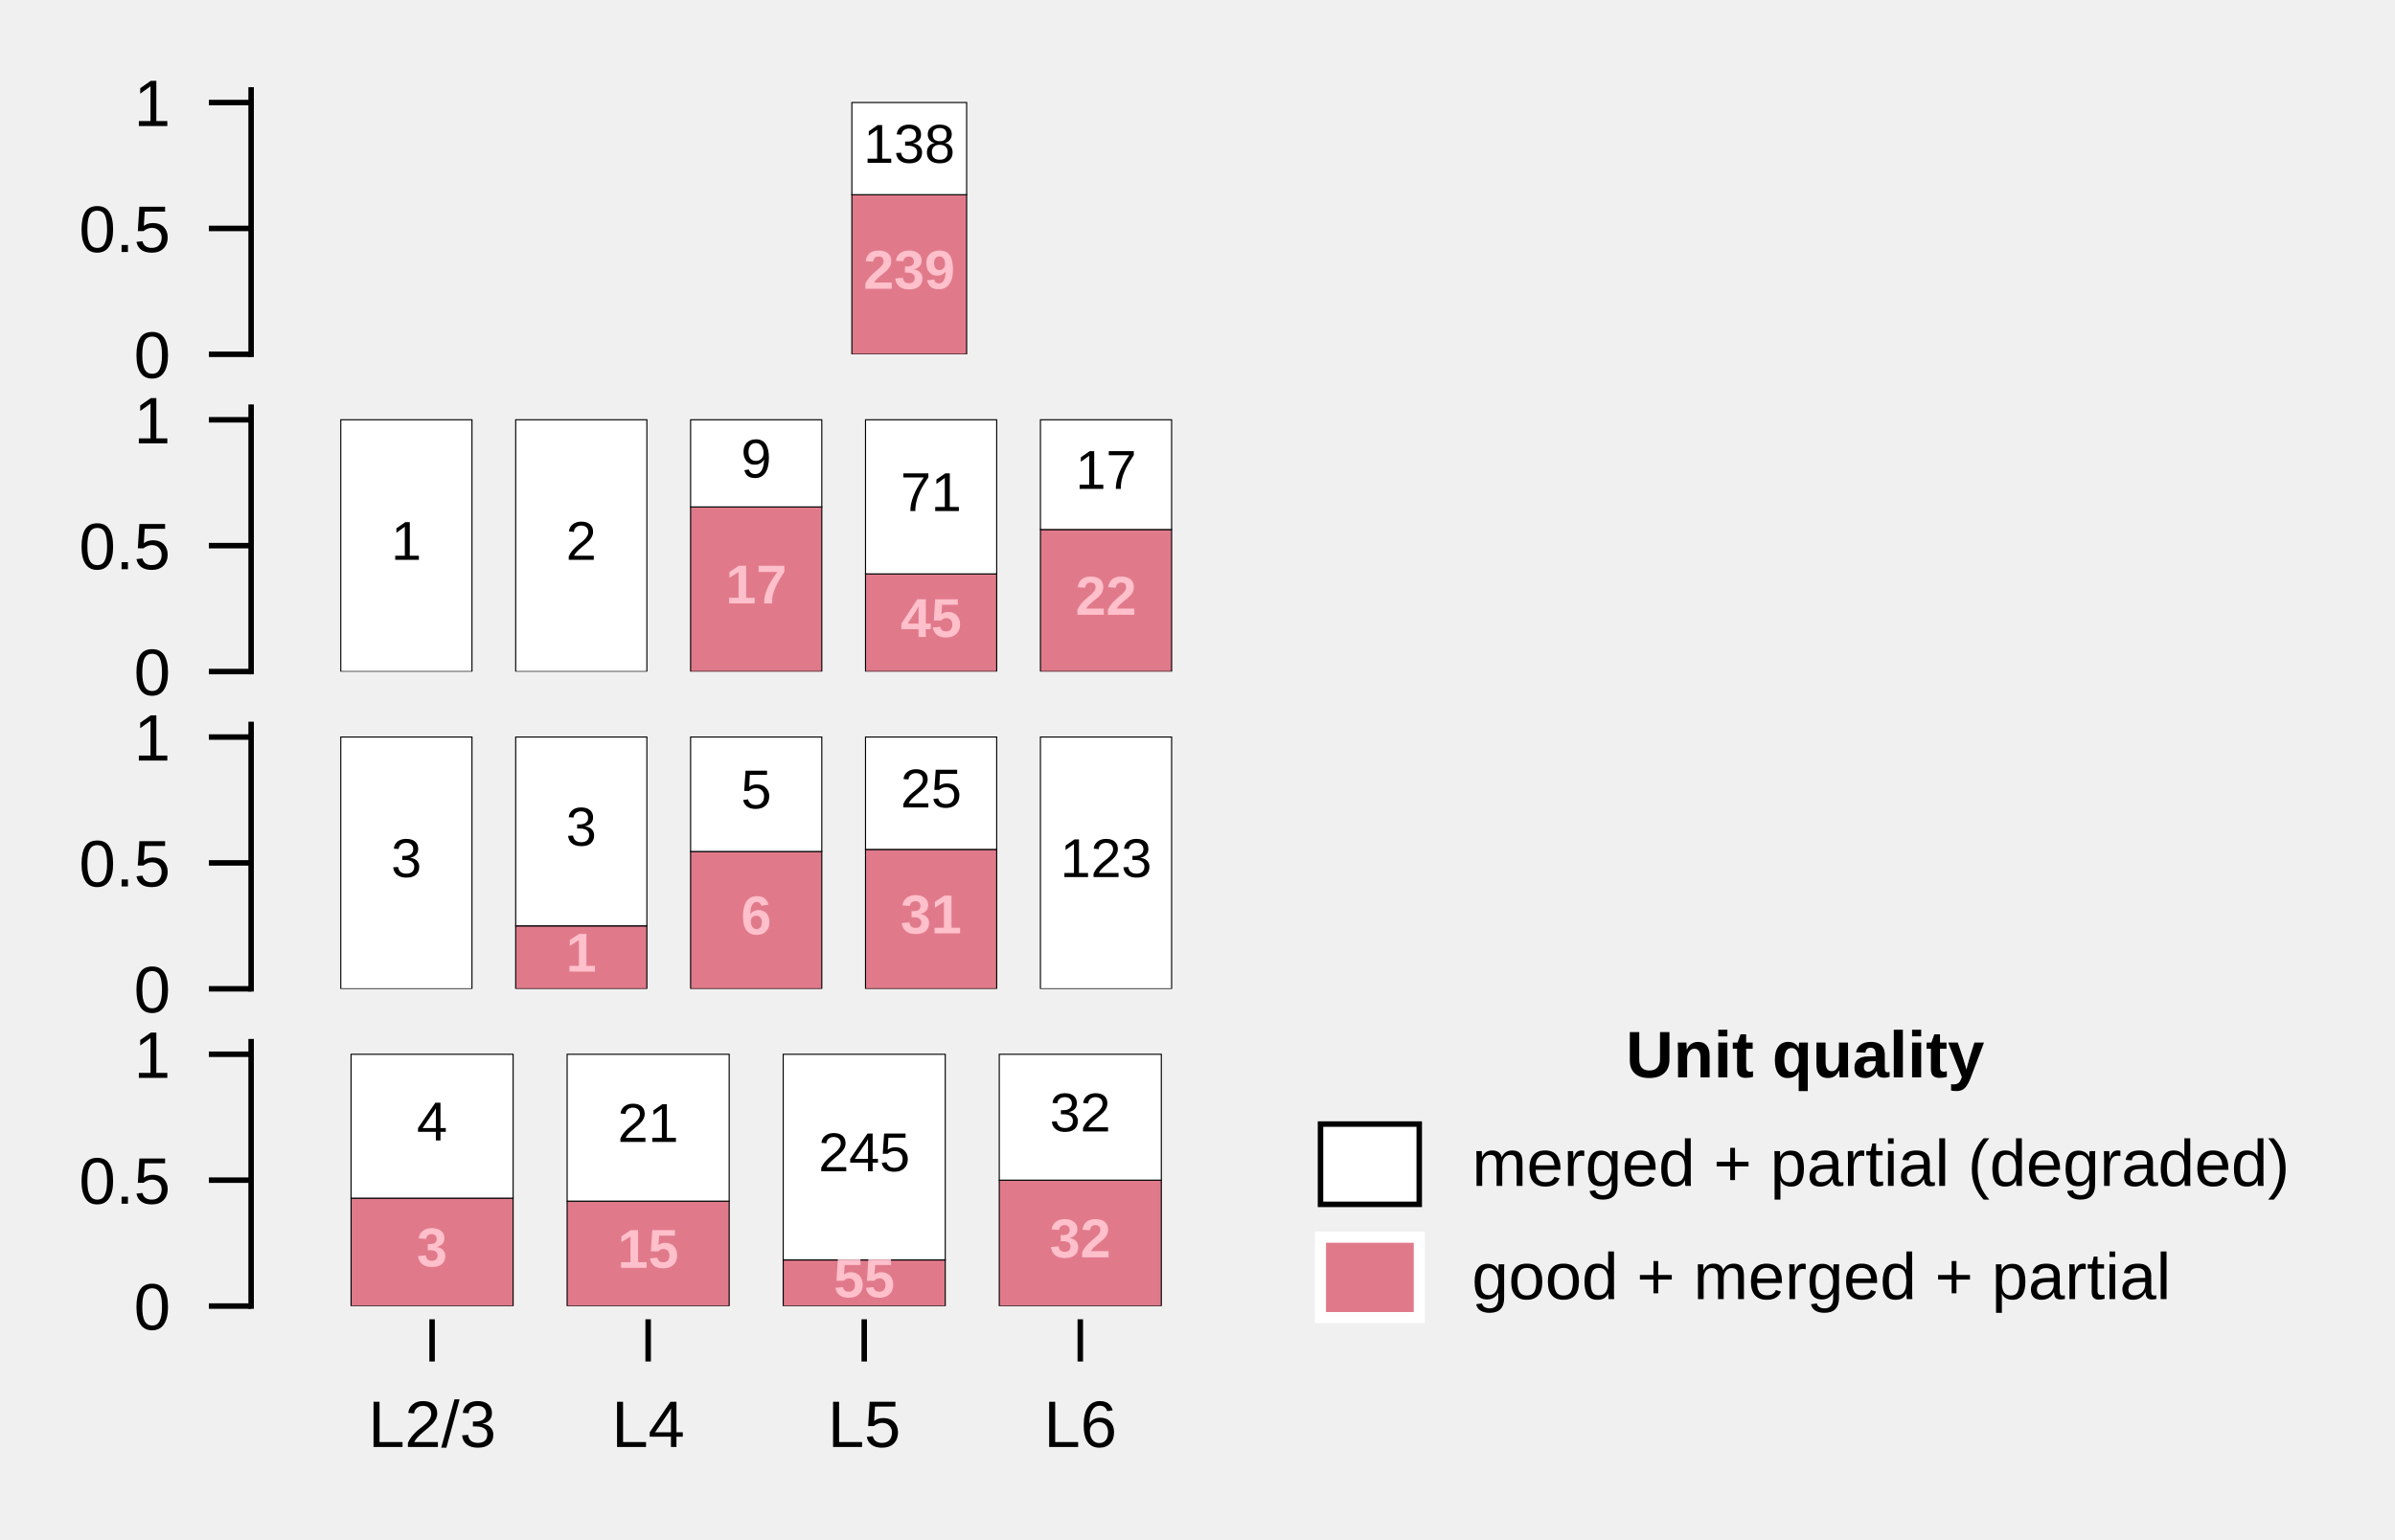
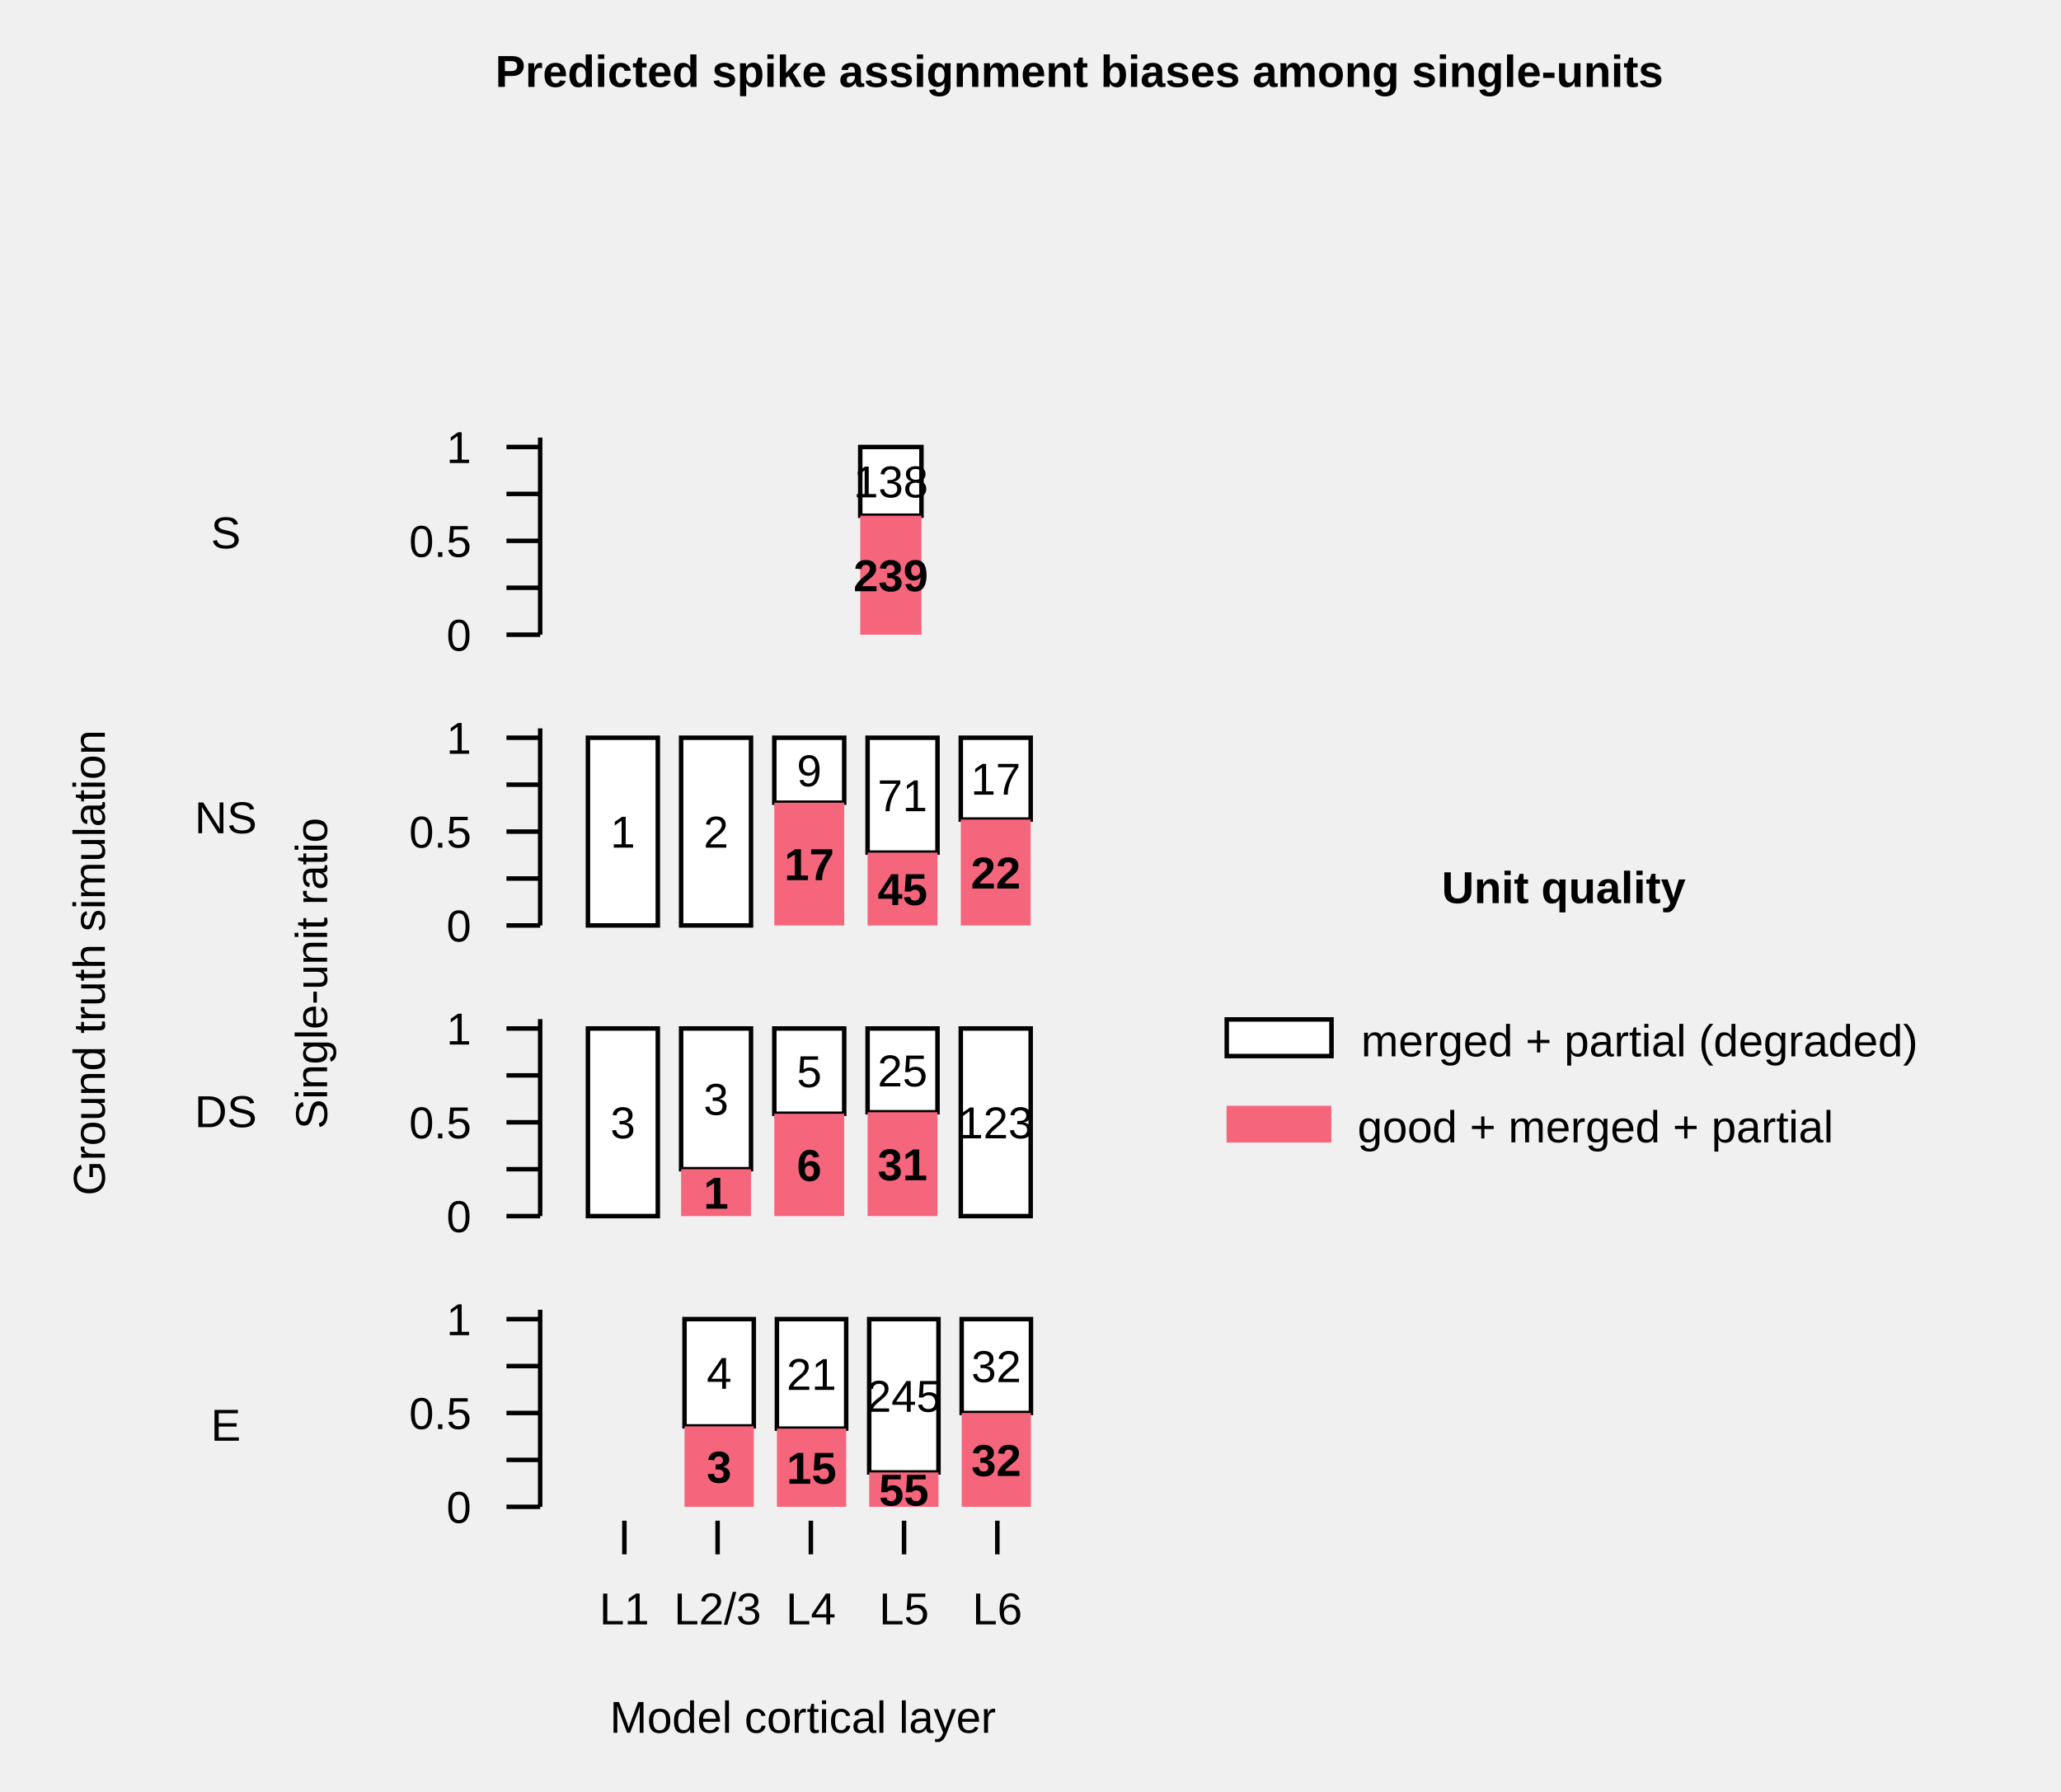
- <svg xmlns="http://www.w3.org/2000/svg" xmlns:xlink="http://www.w3.org/1999/xlink" width="218.297" height="140.322" viewBox="0 0 218.297 140.322" version="1.1">
+ <svg xmlns="http://www.w3.org/2000/svg" width="230" height="200" viewBox="0 0 230 200" version="1.1">
  <defs>
    <style type="text/css">*{stroke-linejoin: round; stroke-linecap: butt}</style>
  </defs>
  <g id="figure_1">
    <g id="patch_1">
-       <path d="M 0 140.322  L 218.297 140.322  L 218.297 0  L 0 0  L 0 140.322  z " style="fill: none" />
+       <path d="M 0 200  L 230 200  L 230 0  L 0 0  L 0 200  z " style="fill: none" />
    </g>
    <g id="axes_1">
      <g id="patch_2">
-         <path d="M 27.075 32.304  L 110.775 32.304  L 110.775 8.2  L 27.075 8.2  L 27.075 32.304  z " style="fill: none" />
+         <path d="M 96 49.89  L 102.83 49.89  L 102.83 57.559  L 96 57.559  z " clip-path="url(#p2d84fca9fc)" style="fill: #ffffff; stroke: #000000; stroke-width: 0.5; stroke-linejoin: miter" />
      </g>
      <g id="patch_3">
-         <path d="M 77.644 32.304  L 88.106 32.304  L 88.106 17.751  L 77.644 17.751  z " clip-path="url(#pdbc5c5b871)" style="fill: #e07a8b; stroke: #000000; stroke-width: 0.1; stroke-linejoin: miter" />
+         <path d="M 96 57.559  L 102.83 57.559  L 102.83 70.84  L 96 70.84  z " clip-path="url(#p2d84fca9fc)" style="fill: #f5667d" />
      </g>
      <g id="patch_4">
-         <path d="M 77.644 17.751  L 88.106 17.751  L 88.106 9.347  L 77.644 9.347  z " clip-path="url(#pdbc5c5b871)" style="fill: #ffffff; stroke: #000000; stroke-width: 0.1; stroke-linejoin: miter" />
-       </g>
-       <g id="matplotlib.axis_1" />
-       <g id="matplotlib.axis_2">
-         <g id="ytick_1">
-           <g id="line2d_1">
-             <defs>
-               <path id="m1d7a04240a" d="M 0 0  L -3.85 0  " style="stroke: #000000; stroke-width: 0.5" />
-             </defs>
-             <g>
-               <use xlink:href="#m1d7a04240a" x="22.89" y="32.304" style="stroke: #000000; stroke-width: 0.5" />
-             </g>
-           </g>
-           <g id="text_1">
-             <text font-family="Arial" font-size="6" text-anchor="end" x="15.54" y="34.451" transform="rotate(-0 15.54 34.45121)">0</text>
-           </g>
-         </g>
-         <g id="ytick_2">
-           <g id="line2d_2">
-             <g>
-               <use xlink:href="#m1d7a04240a" x="22.89" y="20.826" style="stroke: #000000; stroke-width: 0.5" />
-             </g>
-           </g>
-           <g id="text_2">
-             <text font-family="Arial" font-size="6" text-anchor="end" x="15.54" y="22.973" transform="rotate(-0 15.54 22.97295)">0.5</text>
-           </g>
-         </g>
-         <g id="ytick_3">
-           <g id="line2d_3">
-             <g>
-               <use xlink:href="#m1d7a04240a" x="22.89" y="9.347" style="stroke: #000000; stroke-width: 0.5" />
-             </g>
-           </g>
-           <g id="text_3">
-             <text font-family="Arial" font-size="6" text-anchor="end" x="15.54" y="11.495" transform="rotate(-0 15.54 11.49469)">1</text>
-           </g>
-         </g>
+         <path d="M 65.61 82.34  L 73.41 82.34  L 73.41 103.29  L 65.61 103.29  z " clip-path="url(#p2d84fca9fc)" style="fill: #ffffff; stroke: #000000; stroke-width: 0.5; stroke-linejoin: miter" />
      </g>
      <g id="patch_5">
-         <path d="M 22.89 32.304  L 22.89 8.2  " style="fill: none; stroke: #000000; stroke-width: 0.5; stroke-linejoin: miter; stroke-linecap: square" />
+         <path d="M 76.01 82.34  L 83.81 82.34  L 83.81 103.29  L 76.01 103.29  z " clip-path="url(#p2d84fca9fc)" style="fill: #ffffff; stroke: #000000; stroke-width: 0.5; stroke-linejoin: miter" />
+       </g>
+       <g id="patch_6">
+         <path d="M 86.41 82.34  L 94.21 82.34  L 94.21 89.592  L 86.41 89.592  z " clip-path="url(#p2d84fca9fc)" style="fill: #ffffff; stroke: #000000; stroke-width: 0.5; stroke-linejoin: miter" />
+       </g>
+       <g id="patch_7">
+         <path d="M 86.41 89.592  L 94.21 89.592  L 94.21 103.29  L 86.41 103.29  z " clip-path="url(#p2d84fca9fc)" style="fill: #f5667d" />
+       </g>
+       <g id="patch_8">
+         <path d="M 96.82 82.34  L 104.62 82.34  L 104.62 95.163  L 96.82 95.163  z " clip-path="url(#p2d84fca9fc)" style="fill: #ffffff; stroke: #000000; stroke-width: 0.5; stroke-linejoin: miter" />
+       </g>
+       <g id="patch_9">
+         <path d="M 96.82 95.163  L 104.62 95.163  L 104.62 103.29  L 96.82 103.29  z " clip-path="url(#p2d84fca9fc)" style="fill: #f5667d" />
+       </g>
+       <g id="patch_10">
+         <path d="M 107.22 82.34  L 115.02 82.34  L 115.02 91.472  L 107.22 91.472  z " clip-path="url(#p2d84fca9fc)" style="fill: #ffffff; stroke: #000000; stroke-width: 0.5; stroke-linejoin: miter" />
+       </g>
+       <g id="patch_11">
+         <path d="M 107.22 91.472  L 115.02 91.472  L 115.02 103.29  L 107.22 103.29  z " clip-path="url(#p2d84fca9fc)" style="fill: #f5667d" />
+       </g>
+       <g id="patch_12">
+         <path d="M 65.61 114.79  L 73.41 114.79  L 73.41 135.73  L 65.61 135.73  z " clip-path="url(#p2d84fca9fc)" style="fill: #ffffff; stroke: #000000; stroke-width: 0.5; stroke-linejoin: miter" />
+       </g>
+       <g id="patch_13">
+         <path d="M 76.01 114.79  L 83.81 114.79  L 83.81 130.495  L 76.01 130.495  z " clip-path="url(#p2d84fca9fc)" style="fill: #ffffff; stroke: #000000; stroke-width: 0.5; stroke-linejoin: miter" />
+       </g>
+       <g id="patch_14">
+         <path d="M 76.01 130.495  L 83.81 130.495  L 83.81 135.73  L 76.01 135.73  z " clip-path="url(#p2d84fca9fc)" style="fill: #f5667d" />
+       </g>
+       <g id="patch_15">
+         <path d="M 86.41 114.79  L 94.21 114.79  L 94.21 124.308  L 86.41 124.308  z " clip-path="url(#p2d84fca9fc)" style="fill: #ffffff; stroke: #000000; stroke-width: 0.5; stroke-linejoin: miter" />
+       </g>
+       <g id="patch_16">
+         <path d="M 86.41 124.308  L 94.21 124.308  L 94.21 135.73  L 86.41 135.73  z " clip-path="url(#p2d84fca9fc)" style="fill: #f5667d" />
+       </g>
+       <g id="patch_17">
+         <path d="M 96.82 114.79  L 104.62 114.79  L 104.62 124.138  L 96.82 124.138  z " clip-path="url(#p2d84fca9fc)" style="fill: #ffffff; stroke: #000000; stroke-width: 0.5; stroke-linejoin: miter" />
+       </g>
+       <g id="patch_18">
+         <path d="M 96.82 124.138  L 104.62 124.138  L 104.62 135.73  L 96.82 135.73  z " clip-path="url(#p2d84fca9fc)" style="fill: #f5667d" />
+       </g>
+       <g id="patch_19">
+         <path d="M 107.22 114.79  L 115.02 114.79  L 115.02 135.73  L 107.22 135.73  z " clip-path="url(#p2d84fca9fc)" style="fill: #ffffff; stroke: #000000; stroke-width: 0.5; stroke-linejoin: miter" />
+       </g>
+       <g id="patch_20">
+         <path d="M 76.39 147.23  L 84.12 147.23  L 84.12 159.201  L 76.39 159.201  z " clip-path="url(#p2d84fca9fc)" style="fill: #ffffff; stroke: #000000; stroke-width: 0.5; stroke-linejoin: miter" />
+       </g>
+       <g id="patch_21">
+         <path d="M 76.39 159.201  L 84.12 159.201  L 84.12 168.18  L 76.39 168.18  z " clip-path="url(#p2d84fca9fc)" style="fill: #f5667d" />
+       </g>
+       <g id="patch_22">
+         <path d="M 86.7 147.23  L 94.43 147.23  L 94.43 159.451  L 86.7 159.451  z " clip-path="url(#p2d84fca9fc)" style="fill: #ffffff; stroke: #000000; stroke-width: 0.5; stroke-linejoin: miter" />
+       </g>
+       <g id="patch_23">
+         <path d="M 86.7 159.451  L 94.43 159.451  L 94.43 168.18  L 86.7 168.18  z " clip-path="url(#p2d84fca9fc)" style="fill: #f5667d" />
+       </g>
+       <g id="patch_24">
+         <path d="M 97 147.23  L 104.73 147.23  L 104.73 164.339  L 97 164.339  z " clip-path="url(#p2d84fca9fc)" style="fill: #ffffff; stroke: #000000; stroke-width: 0.5; stroke-linejoin: miter" />
+       </g>
+       <g id="patch_25">
+         <path d="M 97 164.339  L 104.73 164.339  L 104.73 168.18  L 97 168.18  z " clip-path="url(#p2d84fca9fc)" style="fill: #f5667d" />
+       </g>
+       <g id="patch_26">
+         <path d="M 107.32 147.23  L 115.05 147.23  L 115.05 157.705  L 107.32 157.705  z " clip-path="url(#p2d84fca9fc)" style="fill: #ffffff; stroke: #000000; stroke-width: 0.5; stroke-linejoin: miter" />
+       </g>
+       <g id="patch_27">
+         <path d="M 107.32 157.705  L 115.05 157.705  L 115.05 168.18  L 107.32 168.18  z " clip-path="url(#p2d84fca9fc)" style="fill: #f5667d" />
+       </g>
+       <g id="patch_28">
+         <path d="M 136.9 113.78  L 148.59 113.78  L 148.59 117.87  L 136.9 117.87  z " clip-path="url(#p2d84fca9fc)" style="fill: #ffffff; stroke: #000000; stroke-width: 0.5; stroke-linejoin: miter" />
+       </g>
+       <g id="patch_29">
+         <path d="M 136.88 123.42  L 148.57 123.42  L 148.57 127.52  L 136.88 127.52  z " clip-path="url(#p2d84fca9fc)" style="fill: #f5667d" />
+       </g>
+       <g id="line2d_1">
+         <path d="M 60.28 48.84  L 60.28 70.84  " clip-path="url(#p2d84fca9fc)" style="fill: none; stroke: #000000; stroke-width: 0.5" />
+       </g>
+       <g id="line2d_2">
+         <path d="M 56.52 70.84  L 60.28 70.84  " clip-path="url(#p2d84fca9fc)" style="fill: none; stroke: #000000; stroke-width: 0.5" />
+       </g>
+       <g id="line2d_3">
+         <path d="M 56.52 65.603  L 60.28 65.603  " clip-path="url(#p2d84fca9fc)" style="fill: none; stroke: #000000; stroke-width: 0.5" />
+       </g>
+       <g id="line2d_4">
+         <path d="M 56.52 60.365  L 60.28 60.365  " clip-path="url(#p2d84fca9fc)" style="fill: none; stroke: #000000; stroke-width: 0.5" />
+       </g>
+       <g id="line2d_5">
+         <path d="M 56.52 55.127  L 60.28 55.127  " clip-path="url(#p2d84fca9fc)" style="fill: none; stroke: #000000; stroke-width: 0.5" />
+       </g>
+       <g id="line2d_6">
+         <path d="M 56.52 49.89  L 60.28 49.89  " clip-path="url(#p2d84fca9fc)" style="fill: none; stroke: #000000; stroke-width: 0.5" />
+       </g>
+       <g id="line2d_7">
+         <path d="M 60.28 81.29  L 60.28 103.29  " clip-path="url(#p2d84fca9fc)" style="fill: none; stroke: #000000; stroke-width: 0.5" />
+       </g>
+       <g id="line2d_8">
+         <path d="M 56.52 103.29  L 60.28 103.29  " clip-path="url(#p2d84fca9fc)" style="fill: none; stroke: #000000; stroke-width: 0.5" />
+       </g>
+       <g id="line2d_9">
+         <path d="M 56.52 98.052  L 60.28 98.052  " clip-path="url(#p2d84fca9fc)" style="fill: none; stroke: #000000; stroke-width: 0.5" />
+       </g>
+       <g id="line2d_10">
+         <path d="M 56.52 92.815  L 60.28 92.815  " clip-path="url(#p2d84fca9fc)" style="fill: none; stroke: #000000; stroke-width: 0.5" />
+       </g>
+       <g id="line2d_11">
+         <path d="M 56.52 87.578  L 60.28 87.578  " clip-path="url(#p2d84fca9fc)" style="fill: none; stroke: #000000; stroke-width: 0.5" />
+       </g>
+       <g id="line2d_12">
+         <path d="M 56.52 82.34  L 60.28 82.34  " clip-path="url(#p2d84fca9fc)" style="fill: none; stroke: #000000; stroke-width: 0.5" />
+       </g>
+       <g id="line2d_13">
+         <path d="M 60.28 113.74  L 60.28 135.73  " clip-path="url(#p2d84fca9fc)" style="fill: none; stroke: #000000; stroke-width: 0.5" />
+       </g>
+       <g id="line2d_14">
+         <path d="M 56.52 135.73  L 60.28 135.73  " clip-path="url(#p2d84fca9fc)" style="fill: none; stroke: #000000; stroke-width: 0.5" />
+       </g>
+       <g id="line2d_15">
+         <path d="M 56.52 130.495  L 60.28 130.495  " clip-path="url(#p2d84fca9fc)" style="fill: none; stroke: #000000; stroke-width: 0.5" />
+       </g>
+       <g id="line2d_16">
+         <path d="M 56.52 125.26  L 60.28 125.26  " clip-path="url(#p2d84fca9fc)" style="fill: none; stroke: #000000; stroke-width: 0.5" />
+       </g>
+       <g id="line2d_17">
+         <path d="M 56.52 120.025  L 60.28 120.025  " clip-path="url(#p2d84fca9fc)" style="fill: none; stroke: #000000; stroke-width: 0.5" />
+       </g>
+       <g id="line2d_18">
+         <path d="M 56.52 114.79  L 60.28 114.79  " clip-path="url(#p2d84fca9fc)" style="fill: none; stroke: #000000; stroke-width: 0.5" />
+       </g>
+       <g id="line2d_19">
+         <path d="M 60.28 146.18  L 60.28 168.18  " clip-path="url(#p2d84fca9fc)" style="fill: none; stroke: #000000; stroke-width: 0.5" />
+       </g>
+       <g id="line2d_20">
+         <path d="M 56.52 168.18  L 60.28 168.18  " clip-path="url(#p2d84fca9fc)" style="fill: none; stroke: #000000; stroke-width: 0.5" />
+       </g>
+       <g id="line2d_21">
+         <path d="M 56.52 162.942  L 60.28 162.942  " clip-path="url(#p2d84fca9fc)" style="fill: none; stroke: #000000; stroke-width: 0.5" />
+       </g>
+       <g id="line2d_22">
+         <path d="M 56.52 157.705  L 60.28 157.705  " clip-path="url(#p2d84fca9fc)" style="fill: none; stroke: #000000; stroke-width: 0.5" />
+       </g>
+       <g id="line2d_23">
+         <path d="M 56.52 152.468  L 60.28 152.468  " clip-path="url(#p2d84fca9fc)" style="fill: none; stroke: #000000; stroke-width: 0.5" />
+       </g>
+       <g id="line2d_24">
+         <path d="M 56.52 147.23  L 60.28 147.23  " clip-path="url(#p2d84fca9fc)" style="fill: none; stroke: #000000; stroke-width: 0.5" />
+       </g>
+       <g id="line2d_25">
+         <path d="M 69.68 169.73  L 69.68 173.48  " clip-path="url(#p2d84fca9fc)" style="fill: none; stroke: #000000; stroke-width: 0.5" />
+       </g>
+       <g id="line2d_26">
+         <path d="M 80.08 169.73  L 80.08 173.48  " clip-path="url(#p2d84fca9fc)" style="fill: none; stroke: #000000; stroke-width: 0.5" />
+       </g>
+       <g id="line2d_27">
+         <path d="M 90.49 169.73  L 90.49 173.48  " clip-path="url(#p2d84fca9fc)" style="fill: none; stroke: #000000; stroke-width: 0.5" />
+       </g>
+       <g id="line2d_28">
+         <path d="M 100.89 169.73  L 100.89 173.48  " clip-path="url(#p2d84fca9fc)" style="fill: none; stroke: #000000; stroke-width: 0.5" />
+       </g>
+       <g id="line2d_29">
+         <path d="M 111.3 169.73  L 111.3 173.48  " clip-path="url(#p2d84fca9fc)" style="fill: none; stroke: #000000; stroke-width: 0.5" />
+       </g>
+       <g id="text_1">
+         <text font-family="Arial" font-size="5" text-anchor="end" x="52.6" y="72.63" transform="rotate(-0 52.6 72.63)">0</text>
+       </g>
+       <g id="text_2">
+         <text font-family="Arial" font-size="5" text-anchor="end" x="52.6" y="62.155" transform="rotate(-0 52.6 62.155)">0.5</text>
+       </g>
+       <g id="text_3">
+         <text font-family="Arial" font-size="5" text-anchor="end" x="52.6" y="51.68" transform="rotate(-0 52.6 51.68)">1</text>
      </g>
      <g id="text_4">
-         <text fill="#ffc0cb" font-family="Arial" font-size="5" font-weight="bold" text-anchor="middle" x="82.875" y="26.323" transform="rotate(-0 82.875 26.32329)">239</text>
+         <text font-family="Arial" font-size="5" text-anchor="middle" x="25.2" y="61.2" transform="rotate(-0 25.2 61.2)">S</text>
      </g>
      <g id="text_5">
-         <text font-family="Arial" font-size="5" text-anchor="middle" x="82.875" y="14.842" transform="rotate(-0 82.875 14.84151)">138</text>
-       </g>
-     </g>
-     <g id="axes_2">
-       <g id="patch_6">
-         <path d="M 27.075 61.229  L 110.775 61.229  L 110.775 37.125  L 27.075 37.125  L 27.075 61.229  z " style="fill: none" />
-       </g>
-       <g id="patch_7">
-         <path d="M 31.061 61.229  L 43.018 61.229  L 43.018 61.229  L 31.061 61.229  z " clip-path="url(#p8c2c35765e)" style="fill: #e07a8b; stroke: #000000; stroke-width: 0.1; stroke-linejoin: miter" />
-       </g>
-       <g id="patch_8">
-         <path d="M 47.004 61.229  L 58.961 61.229  L 58.961 61.229  L 47.004 61.229  z " clip-path="url(#p8c2c35765e)" style="fill: #e07a8b; stroke: #000000; stroke-width: 0.1; stroke-linejoin: miter" />
-       </g>
-       <g id="patch_9">
-         <path d="M 62.946 61.229  L 74.904 61.229  L 74.904 46.219  L 62.946 46.219  z " clip-path="url(#p8c2c35765e)" style="fill: #e07a8b; stroke: #000000; stroke-width: 0.1; stroke-linejoin: miter" />
-       </g>
-       <g id="patch_10">
-         <path d="M 78.889 61.229  L 90.846 61.229  L 90.846 52.324  L 78.889 52.324  z " clip-path="url(#p8c2c35765e)" style="fill: #e07a8b; stroke: #000000; stroke-width: 0.1; stroke-linejoin: miter" />
-       </g>
-       <g id="patch_11">
-         <path d="M 94.832 61.229  L 106.789 61.229  L 106.789 48.279  L 94.832 48.279  z " clip-path="url(#p8c2c35765e)" style="fill: #e07a8b; stroke: #000000; stroke-width: 0.1; stroke-linejoin: miter" />
-       </g>
-       <g id="patch_12">
-         <path d="M 31.061 61.229  L 43.018 61.229  L 43.018 38.273  L 31.061 38.273  z " clip-path="url(#p8c2c35765e)" style="fill: #ffffff; stroke: #000000; stroke-width: 0.1; stroke-linejoin: miter" />
-       </g>
-       <g id="patch_13">
-         <path d="M 47.004 61.229  L 58.961 61.229  L 58.961 38.273  L 47.004 38.273  z " clip-path="url(#p8c2c35765e)" style="fill: #ffffff; stroke: #000000; stroke-width: 0.1; stroke-linejoin: miter" />
-       </g>
-       <g id="patch_14">
-         <path d="M 62.946 46.219  L 74.904 46.219  L 74.904 38.273  L 62.946 38.273  z " clip-path="url(#p8c2c35765e)" style="fill: #ffffff; stroke: #000000; stroke-width: 0.1; stroke-linejoin: miter" />
-       </g>
-       <g id="patch_15">
-         <path d="M 78.889 52.324  L 90.846 52.324  L 90.846 38.273  L 78.889 38.273  z " clip-path="url(#p8c2c35765e)" style="fill: #ffffff; stroke: #000000; stroke-width: 0.1; stroke-linejoin: miter" />
-       </g>
-       <g id="patch_16">
-         <path d="M 94.832 48.279  L 106.789 48.279  L 106.789 38.273  L 94.832 38.273  z " clip-path="url(#p8c2c35765e)" style="fill: #ffffff; stroke: #000000; stroke-width: 0.1; stroke-linejoin: miter" />
-       </g>
-       <g id="matplotlib.axis_3" />
-       <g id="matplotlib.axis_4">
-         <g id="ytick_4">
-           <g id="line2d_4">
-             <g>
-               <use xlink:href="#m1d7a04240a" x="22.89" y="61.229" style="stroke: #000000; stroke-width: 0.5" />
-             </g>
-           </g>
-           <g id="text_6">
-             <text font-family="Arial" font-size="6" text-anchor="end" x="15.54" y="63.376" transform="rotate(-0 15.54 63.37643)">0</text>
-           </g>
-         </g>
-         <g id="ytick_5">
-           <g id="line2d_5">
-             <g>
-               <use xlink:href="#m1d7a04240a" x="22.89" y="49.751" style="stroke: #000000; stroke-width: 0.5" />
-             </g>
-           </g>
-           <g id="text_7">
-             <text font-family="Arial" font-size="6" text-anchor="end" x="15.54" y="51.898" transform="rotate(-0 15.54 51.89817)">0.5</text>
-           </g>
-         </g>
-         <g id="ytick_6">
-           <g id="line2d_6">
-             <g>
-               <use xlink:href="#m1d7a04240a" x="22.89" y="38.273" style="stroke: #000000; stroke-width: 0.5" />
-             </g>
-           </g>
-           <g id="text_8">
-             <text font-family="Arial" font-size="6" text-anchor="end" x="15.54" y="40.42" transform="rotate(-0 15.54 40.4199)">1</text>
-           </g>
-         </g>
-       </g>
-       <g id="patch_17">
-         <path d="M 22.89 61.229  L 22.89 37.125  " style="fill: none; stroke: #000000; stroke-width: 0.5; stroke-linejoin: miter; stroke-linecap: square" />
+         <text font-family="Arial" font-size="5" text-anchor="middle" x="99.415" y="55.514" transform="rotate(-0 99.415 55.51435)">138</text>
+       </g>
+       <g id="text_6">
+         <text font-family="Arial" font-size="5" font-weight="bold" text-anchor="middle" x="99.415" y="65.989" transform="rotate(-0 99.415 65.98935)">239</text>
+       </g>
+       <g id="text_7">
+         <text font-family="Arial" font-size="5" text-anchor="end" x="52.6" y="105.08" transform="rotate(-0 52.6 105.08)">0</text>
+       </g>
+       <g id="text_8">
+         <text font-family="Arial" font-size="5" text-anchor="end" x="52.6" y="94.605" transform="rotate(-0 52.6 94.605)">0.5</text>
      </g>
      <g id="text_9">
-         <text font-family="Arial" font-size="5" text-anchor="middle" x="37.039" y="51.043" transform="rotate(-0 37.03929 51.0434)">1</text>
+         <text font-family="Arial" font-size="5" text-anchor="end" x="52.6" y="84.13" transform="rotate(-0 52.6 84.13)">1</text>
      </g>
      <g id="text_10">
-         <text font-family="Arial" font-size="5" text-anchor="middle" x="52.982" y="51.043" transform="rotate(-0 52.98214 51.0434)">2</text>
+         <text font-family="Arial" font-size="5" text-anchor="middle" x="25.2" y="93" transform="rotate(-0 25.2 93)">NS</text>
      </g>
      <g id="text_11">
-         <text fill="#ffc0cb" font-family="Arial" font-size="5" font-weight="bold" text-anchor="middle" x="68.925" y="55.02" transform="rotate(-0 68.925 55.02016)">17</text>
+         <text font-family="Arial" font-size="5" text-anchor="middle" x="69.51" y="94.605" transform="rotate(-0 69.51 94.605)">1</text>
      </g>
      <g id="text_12">
-         <text font-family="Arial" font-size="5" text-anchor="middle" x="68.925" y="43.538" transform="rotate(-0 68.925 43.53838)">9</text>
+         <text font-family="Arial" font-size="5" text-anchor="middle" x="79.91" y="94.605" transform="rotate(-0 79.91 94.605)">2</text>
      </g>
      <g id="text_13">
-         <text fill="#ffc0cb" font-family="Arial" font-size="5" font-weight="bold" text-anchor="middle" x="84.868" y="58.072" transform="rotate(-0 84.86786 58.0724)">45</text>
+         <text font-family="Arial" font-size="5" text-anchor="middle" x="90.31" y="87.756" transform="rotate(-0 90.31 87.75596)">9</text>
      </g>
      <g id="text_14">
-         <text font-family="Arial" font-size="5" text-anchor="middle" x="84.868" y="46.591" transform="rotate(-0 84.86786 46.59063)">71</text>
+         <text font-family="Arial" font-size="5" font-weight="bold" text-anchor="middle" x="90.31" y="98.231" transform="rotate(-0 90.31 98.23096)">17</text>
      </g>
      <g id="text_15">
-         <text fill="#ffc0cb" font-family="Arial" font-size="5" font-weight="bold" text-anchor="middle" x="100.811" y="56.05" transform="rotate(-0 100.8107 56.05026)">22</text>
+         <text font-family="Arial" font-size="5" text-anchor="middle" x="100.72" y="90.541" transform="rotate(-0 100.72 90.54142)">71</text>
      </g>
      <g id="text_16">
-         <text font-family="Arial" font-size="5" text-anchor="middle" x="100.811" y="44.568" transform="rotate(-0 100.8107 44.56848)">17</text>
-       </g>
-     </g>
-     <g id="axes_3">
-       <g id="patch_18">
-         <path d="M 27.075 90.154  L 110.775 90.154  L 110.775 66.05  L 27.075 66.05  L 27.075 90.154  z " style="fill: none" />
-       </g>
-       <g id="patch_19">
-         <path d="M 31.061 90.154  L 43.018 90.154  L 43.018 90.154  L 31.061 90.154  z " clip-path="url(#pc9677d7535)" style="fill: #e07a8b; stroke: #000000; stroke-width: 0.1; stroke-linejoin: miter" />
-       </g>
-       <g id="patch_20">
-         <path d="M 47.004 90.154  L 58.961 90.154  L 58.961 84.415  L 47.004 84.415  z " clip-path="url(#pc9677d7535)" style="fill: #e07a8b; stroke: #000000; stroke-width: 0.1; stroke-linejoin: miter" />
-       </g>
-       <g id="patch_21">
-         <path d="M 62.946 90.154  L 74.904 90.154  L 74.904 77.633  L 62.946 77.633  z " clip-path="url(#pc9677d7535)" style="fill: #e07a8b; stroke: #000000; stroke-width: 0.1; stroke-linejoin: miter" />
-       </g>
-       <g id="patch_22">
-         <path d="M 78.889 90.154  L 90.846 90.154  L 90.846 77.446  L 78.889 77.446  z " clip-path="url(#pc9677d7535)" style="fill: #e07a8b; stroke: #000000; stroke-width: 0.1; stroke-linejoin: miter" />
-       </g>
-       <g id="patch_23">
-         <path d="M 94.832 90.154  L 106.789 90.154  L 106.789 90.154  L 94.832 90.154  z " clip-path="url(#pc9677d7535)" style="fill: #e07a8b; stroke: #000000; stroke-width: 0.1; stroke-linejoin: miter" />
-       </g>
-       <g id="patch_24">
-         <path d="M 31.061 90.154  L 43.018 90.154  L 43.018 67.198  L 31.061 67.198  z " clip-path="url(#pc9677d7535)" style="fill: #ffffff; stroke: #000000; stroke-width: 0.1; stroke-linejoin: miter" />
-       </g>
-       <g id="patch_25">
-         <path d="M 47.004 84.415  L 58.961 84.415  L 58.961 67.198  L 47.004 67.198  z " clip-path="url(#pc9677d7535)" style="fill: #ffffff; stroke: #000000; stroke-width: 0.1; stroke-linejoin: miter" />
-       </g>
-       <g id="patch_26">
-         <path d="M 62.946 77.633  L 74.904 77.633  L 74.904 67.198  L 62.946 67.198  z " clip-path="url(#pc9677d7535)" style="fill: #ffffff; stroke: #000000; stroke-width: 0.1; stroke-linejoin: miter" />
-       </g>
-       <g id="patch_27">
-         <path d="M 78.889 77.446  L 90.846 77.446  L 90.846 67.198  L 78.889 67.198  z " clip-path="url(#pc9677d7535)" style="fill: #ffffff; stroke: #000000; stroke-width: 0.1; stroke-linejoin: miter" />
-       </g>
-       <g id="patch_28">
-         <path d="M 94.832 90.154  L 106.789 90.154  L 106.789 67.198  L 94.832 67.198  z " clip-path="url(#pc9677d7535)" style="fill: #ffffff; stroke: #000000; stroke-width: 0.1; stroke-linejoin: miter" />
-       </g>
-       <g id="matplotlib.axis_5" />
-       <g id="matplotlib.axis_6">
-         <g id="ytick_7">
-           <g id="line2d_7">
-             <g>
-               <use xlink:href="#m1d7a04240a" x="22.89" y="90.154" style="stroke: #000000; stroke-width: 0.5" />
-             </g>
-           </g>
-           <g id="text_17">
-             <text font-family="Arial" font-size="6" text-anchor="end" x="15.54" y="92.302" transform="rotate(-0 15.54 92.30164)">0</text>
-           </g>
-         </g>
-         <g id="ytick_8">
-           <g id="line2d_8">
-             <g>
-               <use xlink:href="#m1d7a04240a" x="22.89" y="78.676" style="stroke: #000000; stroke-width: 0.5" />
-             </g>
-           </g>
-           <g id="text_18">
-             <text font-family="Arial" font-size="6" text-anchor="end" x="15.54" y="80.823" transform="rotate(-0 15.54 80.82338)">0.5</text>
-           </g>
-         </g>
-         <g id="ytick_9">
-           <g id="line2d_9">
-             <g>
-               <use xlink:href="#m1d7a04240a" x="22.89" y="67.198" style="stroke: #000000; stroke-width: 0.5" />
-             </g>
-           </g>
-           <g id="text_19">
-             <text font-family="Arial" font-size="6" text-anchor="end" x="15.54" y="69.345" transform="rotate(-0 15.54 69.34512)">1</text>
-           </g>
-         </g>
-       </g>
-       <g id="patch_29">
-         <path d="M 22.89 90.154  L 22.89 66.05  " style="fill: none; stroke: #000000; stroke-width: 0.5; stroke-linejoin: miter; stroke-linecap: square" />
+         <text font-family="Arial" font-size="5" font-weight="bold" text-anchor="middle" x="100.72" y="101.016" transform="rotate(-0 100.72 101.0164)">45</text>
+       </g>
+       <g id="text_17">
+         <text font-family="Arial" font-size="5" text-anchor="middle" x="111.12" y="88.696" transform="rotate(-0 111.12 88.69603)">17</text>
+       </g>
+       <g id="text_18">
+         <text font-family="Arial" font-size="5" font-weight="bold" text-anchor="middle" x="111.12" y="99.171" transform="rotate(-0 111.12 99.17103)">22</text>
+       </g>
+       <g id="text_19">
+         <text font-family="Arial" font-size="5" text-anchor="end" x="52.6" y="137.52" transform="rotate(-0 52.6 137.52)">0</text>
      </g>
      <g id="text_20">
-         <text font-family="Arial" font-size="5" text-anchor="middle" x="37.039" y="79.969" transform="rotate(-0 37.03929 79.96862)">3</text>
+         <text font-family="Arial" font-size="5" text-anchor="end" x="52.6" y="127.05" transform="rotate(-0 52.6 127.05)">0.5</text>
      </g>
      <g id="text_21">
-         <text fill="#ffc0cb" font-family="Arial" font-size="5" font-weight="bold" text-anchor="middle" x="52.982" y="88.581" transform="rotate(-0 52.98214 88.58083)">1</text>
+         <text font-family="Arial" font-size="5" text-anchor="end" x="52.6" y="116.58" transform="rotate(-0 52.6 116.58)">1</text>
      </g>
      <g id="text_22">
-         <text font-family="Arial" font-size="5" text-anchor="middle" x="52.982" y="77.099" transform="rotate(-0 52.98214 77.09905)">3</text>
+         <text font-family="Arial" font-size="5" text-anchor="middle" x="25.2" y="125.8" transform="rotate(-0 25.2 125.8)">DS</text>
      </g>
      <g id="text_23">
-         <text fill="#ffc0cb" font-family="Arial" font-size="5" font-weight="bold" text-anchor="middle" x="68.925" y="85.19" transform="rotate(-0 68.925 85.18952)">6</text>
+         <text font-family="Arial" font-size="5" text-anchor="middle" x="69.51" y="127.05" transform="rotate(-0 69.51 127.05)">3</text>
      </g>
      <g id="text_24">
-         <text font-family="Arial" font-size="5" text-anchor="middle" x="68.925" y="73.708" transform="rotate(-0 68.925 73.70775)">5</text>
+         <text font-family="Arial" font-size="5" text-anchor="middle" x="79.91" y="124.433" transform="rotate(-0 79.91 124.4325)">3</text>
      </g>
      <g id="text_25">
-         <text fill="#ffc0cb" font-family="Arial" font-size="5" font-weight="bold" text-anchor="middle" x="84.868" y="85.096" transform="rotate(-0 84.86786 85.09636)">31</text>
+         <text font-family="Arial" font-size="5" font-weight="bold" text-anchor="middle" x="79.91" y="134.903" transform="rotate(-0 79.91 134.9025)">1</text>
      </g>
      <g id="text_26">
-         <text font-family="Arial" font-size="5" text-anchor="middle" x="84.868" y="73.615" transform="rotate(-0 84.86786 73.61458)">25</text>
+         <text font-family="Arial" font-size="5" text-anchor="middle" x="90.31" y="121.339" transform="rotate(-0 90.31 121.3391)">5</text>
      </g>
      <g id="text_27">
-         <text font-family="Arial" font-size="5" text-anchor="middle" x="100.811" y="79.969" transform="rotate(-0 100.8107 79.96862)">123</text>
-       </g>
-     </g>
-     <g id="axes_4">
-       <g id="patch_30">
-         <path d="M 27.075 119.08  L 110.775 119.08  L 110.775 94.975  L 27.075 94.975  L 27.075 119.08  z " style="fill: none" />
-       </g>
-       <g id="patch_31">
-         <path d="M 31.999 119.08  L 46.769 119.08  L 46.769 109.241  L 31.999 109.241  z " clip-path="url(#p958dd42b27)" style="fill: #e07a8b; stroke: #000000; stroke-width: 0.1; stroke-linejoin: miter" />
-       </g>
-       <g id="patch_32">
-         <path d="M 51.693 119.08  L 66.463 119.08  L 66.463 109.514  L 51.693 109.514  z " clip-path="url(#p958dd42b27)" style="fill: #e07a8b; stroke: #000000; stroke-width: 0.1; stroke-linejoin: miter" />
-       </g>
-       <g id="patch_33">
-         <path d="M 71.387 119.08  L 86.157 119.08  L 86.157 114.871  L 71.387 114.871  z " clip-path="url(#p958dd42b27)" style="fill: #e07a8b; stroke: #000000; stroke-width: 0.1; stroke-linejoin: miter" />
-       </g>
-       <g id="patch_34">
-         <path d="M 91.081 119.08  L 105.851 119.08  L 105.851 107.601  L 91.081 107.601  z " clip-path="url(#p958dd42b27)" style="fill: #e07a8b; stroke: #000000; stroke-width: 0.1; stroke-linejoin: miter" />
-       </g>
-       <g id="patch_35">
-         <path d="M 31.999 109.241  L 46.769 109.241  L 46.769 96.123  L 31.999 96.123  z " clip-path="url(#p958dd42b27)" style="fill: #ffffff; stroke: #000000; stroke-width: 0.1; stroke-linejoin: miter" />
-       </g>
-       <g id="patch_36">
-         <path d="M 51.693 109.514  L 66.463 109.514  L 66.463 96.123  L 51.693 96.123  z " clip-path="url(#p958dd42b27)" style="fill: #ffffff; stroke: #000000; stroke-width: 0.1; stroke-linejoin: miter" />
-       </g>
-       <g id="patch_37">
-         <path d="M 71.387 114.871  L 86.157 114.871  L 86.157 96.123  L 71.387 96.123  z " clip-path="url(#p958dd42b27)" style="fill: #ffffff; stroke: #000000; stroke-width: 0.1; stroke-linejoin: miter" />
-       </g>
-       <g id="patch_38">
-         <path d="M 91.081 107.601  L 105.851 107.601  L 105.851 96.123  L 91.081 96.123  z " clip-path="url(#p958dd42b27)" style="fill: #ffffff; stroke: #000000; stroke-width: 0.1; stroke-linejoin: miter" />
-       </g>
-       <g id="matplotlib.axis_7">
-         <g id="xtick_1">
-           <g id="line2d_10">
-             <defs>
-               <path id="ma60237bab3" d="M 0 0  L 0 3.85  " style="stroke: #000000; stroke-width: 0.5" />
-             </defs>
-             <g>
-               <use xlink:href="#ma60237bab3" x="39.384" y="120.285" style="stroke: #000000; stroke-width: 0.5" />
-             </g>
-           </g>
-           <g id="text_28">
-             <text font-family="Arial" font-size="6" text-anchor="middle" x="39.384" y="131.929" transform="rotate(-0 39.38382 131.9294)">L2/3</text>
-           </g>
-         </g>
-         <g id="xtick_2">
-           <g id="line2d_11">
-             <g>
-               <use xlink:href="#ma60237bab3" x="59.078" y="120.285" style="stroke: #000000; stroke-width: 0.5" />
-             </g>
-           </g>
-           <g id="text_29">
-             <text font-family="Arial" font-size="6" text-anchor="middle" x="59.078" y="131.929" transform="rotate(-0 59.07794 131.9294)">L4</text>
-           </g>
-         </g>
-         <g id="xtick_3">
-           <g id="line2d_12">
-             <g>
-               <use xlink:href="#ma60237bab3" x="78.772" y="120.285" style="stroke: #000000; stroke-width: 0.5" />
-             </g>
-           </g>
-           <g id="text_30">
-             <text font-family="Arial" font-size="6" text-anchor="middle" x="78.772" y="131.929" transform="rotate(-0 78.77206 131.9294)">L5</text>
-           </g>
-         </g>
-         <g id="xtick_4">
-           <g id="line2d_13">
-             <g>
-               <use xlink:href="#ma60237bab3" x="98.466" y="120.285" style="stroke: #000000; stroke-width: 0.5" />
-             </g>
-           </g>
-           <g id="text_31">
-             <text font-family="Arial" font-size="6" text-anchor="middle" x="98.466" y="131.929" transform="rotate(-0 98.46618 131.9294)">L6</text>
-           </g>
-         </g>
-       </g>
-       <g id="matplotlib.axis_8">
-         <g id="ytick_10">
-           <g id="line2d_14">
-             <g>
-               <use xlink:href="#m1d7a04240a" x="22.89" y="119.08" style="stroke: #000000; stroke-width: 0.5" />
-             </g>
-           </g>
-           <g id="text_32">
-             <text font-family="Arial" font-size="6" text-anchor="end" x="15.54" y="121.227" transform="rotate(-0 15.54 121.2269)">0</text>
-           </g>
-         </g>
-         <g id="ytick_11">
-           <g id="line2d_15">
-             <g>
-               <use xlink:href="#m1d7a04240a" x="22.89" y="107.601" style="stroke: #000000; stroke-width: 0.5" />
-             </g>
-           </g>
-           <g id="text_33">
-             <text font-family="Arial" font-size="6" text-anchor="end" x="15.54" y="109.749" transform="rotate(-0 15.54 109.7486)">0.5</text>
-           </g>
-         </g>
-         <g id="ytick_12">
-           <g id="line2d_16">
-             <g>
-               <use xlink:href="#m1d7a04240a" x="22.89" y="96.123" style="stroke: #000000; stroke-width: 0.5" />
-             </g>
-           </g>
-           <g id="text_34">
-             <text font-family="Arial" font-size="6" text-anchor="end" x="15.54" y="98.27" transform="rotate(-0 15.54 98.27034)">1</text>
-           </g>
-         </g>
-       </g>
-       <g id="patch_39">
-         <path d="M 22.89 119.08  L 22.89 94.975  " style="fill: none; stroke: #000000; stroke-width: 0.5; stroke-linejoin: miter; stroke-linecap: square" />
+         <text font-family="Arial" font-size="5" font-weight="bold" text-anchor="middle" x="90.31" y="131.809" transform="rotate(-0 90.31 131.8091)">6</text>
+       </g>
+       <g id="text_28">
+         <text font-family="Arial" font-size="5" text-anchor="middle" x="100.72" y="121.254" transform="rotate(-0 100.72 121.2541)">25</text>
+       </g>
+       <g id="text_29">
+         <text font-family="Arial" font-size="5" font-weight="bold" text-anchor="middle" x="100.72" y="131.724" transform="rotate(-0 100.72 131.7241)">31</text>
+       </g>
+       <g id="text_30">
+         <text font-family="Arial" font-size="5" text-anchor="middle" x="111.12" y="127.05" transform="rotate(-0 111.12 127.05)">123</text>
+       </g>
+       <g id="text_31">
+         <text font-family="Arial" font-size="5" text-anchor="end" x="52.6" y="169.97" transform="rotate(-0 52.6 169.97)">0</text>
+       </g>
+       <g id="text_32">
+         <text font-family="Arial" font-size="5" text-anchor="end" x="52.6" y="159.495" transform="rotate(-0 52.6 159.495)">0.5</text>
+       </g>
+       <g id="text_33">
+         <text font-family="Arial" font-size="5" text-anchor="end" x="52.6" y="149.02" transform="rotate(-0 52.6 149.02)">1</text>
+       </g>
+       <g id="text_34">
+         <text font-family="Arial" font-size="5" text-anchor="middle" x="25.2" y="160.8" transform="rotate(-0 25.2 160.8)">E</text>
      </g>
      <g id="text_35">
-         <text fill="#ffc0cb" font-family="Arial" font-size="5" font-weight="bold" text-anchor="middle" x="39.384" y="115.456" transform="rotate(-0 39.38382 115.4564)">3</text>
+         <text font-family="Arial" font-size="5" text-anchor="middle" x="80.255" y="155.006" transform="rotate(-0 80.255 155.0057)">4</text>
      </g>
      <g id="text_36">
-         <text font-family="Arial" font-size="5" text-anchor="middle" x="39.384" y="103.975" transform="rotate(-0 39.38382 103.9746)">4</text>
+         <text font-family="Arial" font-size="5" font-weight="bold" text-anchor="middle" x="80.255" y="165.481" transform="rotate(-0 80.255 165.4807)">3</text>
      </g>
      <g id="text_37">
-         <text fill="#ffc0cb" font-family="Arial" font-size="5" font-weight="bold" text-anchor="middle" x="59.078" y="115.593" transform="rotate(-0 59.07794 115.593)">15</text>
+         <text font-family="Arial" font-size="5" text-anchor="middle" x="90.565" y="155.13" transform="rotate(-0 90.565 155.1304)">21</text>
      </g>
      <g id="text_38">
-         <text font-family="Arial" font-size="5" text-anchor="middle" x="59.078" y="104.111" transform="rotate(-0 59.07794 104.1112)">21</text>
+         <text font-family="Arial" font-size="5" font-weight="bold" text-anchor="middle" x="90.565" y="165.605" transform="rotate(-0 90.565 165.6054)">15</text>
      </g>
      <g id="text_39">
-         <text fill="#ffc0cb" font-family="Arial" font-size="5" font-weight="bold" text-anchor="middle" x="78.772" y="118.271" transform="rotate(-0 78.77206 118.2713)">55</text>
+         <text font-family="Arial" font-size="5" text-anchor="middle" x="100.865" y="157.575" transform="rotate(-0 100.865 157.5746)">245</text>
      </g>
      <g id="text_40">
-         <text font-family="Arial" font-size="5" text-anchor="middle" x="78.772" y="106.789" transform="rotate(-0 78.77206 106.7895)">245</text>
+         <text font-family="Arial" font-size="5" font-weight="bold" text-anchor="middle" x="100.865" y="168.05" transform="rotate(-0 100.865 168.0496)">55</text>
      </g>
      <g id="text_41">
-         <text fill="#ffc0cb" font-family="Arial" font-size="5" font-weight="bold" text-anchor="middle" x="98.466" y="114.636" transform="rotate(-0 98.46618 114.6365)">32</text>
+         <text font-family="Arial" font-size="5" text-anchor="middle" x="111.185" y="154.257" transform="rotate(-0 111.185 154.2575)">32</text>
      </g>
      <g id="text_42">
-         <text font-family="Arial" font-size="5" text-anchor="middle" x="98.466" y="103.155" transform="rotate(-0 98.46618 103.1547)">32</text>
-       </g>
-       <g id="legend_1">
-         <g id="text_43">
-           <text font-family="Arial" font-size="6" font-weight="bold" text-anchor="start" x="148.197" y="98.223" transform="rotate(-0 148.1967 98.22328)">Unit quality</text>
-         </g>
-         <g id="patch_40">
-           <path d="M 120.36 109.806  L 129.36 109.806  L 129.36 102.486  L 120.36 102.486  z " style="fill: #ffffff; stroke: #000000; stroke-width: 0.5; stroke-linejoin: miter" />
-         </g>
-         <g id="text_44">
-           <text font-family="Arial" font-size="6" text-anchor="start" x="134.16" y="108.126" transform="rotate(-0 134.16 108.1261)">merged + partial (degraded)</text>
-         </g>
-         <g id="patch_41">
-           <path d="M 120.36 120.126  L 129.36 120.126  L 129.36 112.806  L 120.36 112.806  z " style="fill: #e07a8b; stroke: #ffffff; stroke-linejoin: miter" />
-         </g>
-         <g id="text_45">
-           <text font-family="Arial" font-size="6" text-anchor="start" x="134.16" y="118.446" transform="rotate(-0 134.16 118.4461)">good + merged + partial</text>
-         </g>
+         <text font-family="Arial" font-size="5" font-weight="bold" text-anchor="middle" x="111.185" y="164.732" transform="rotate(-0 111.185 164.7325)">32</text>
+       </g>
+       <g id="text_43">
+         <text font-family="Arial" font-size="5" text-anchor="middle" x="69.68" y="181.3" transform="rotate(-0 69.68 181.3)">L1</text>
+       </g>
+       <g id="text_44">
+         <text font-family="Arial" font-size="5" text-anchor="middle" x="80.08" y="181.3" transform="rotate(-0 80.08 181.3)">L2/3</text>
+       </g>
+       <g id="text_45">
+         <text font-family="Arial" font-size="5" text-anchor="middle" x="90.49" y="181.3" transform="rotate(-0 90.49 181.3)">L4</text>
+       </g>
+       <g id="text_46">
+         <text font-family="Arial" font-size="5" text-anchor="middle" x="100.89" y="181.3" transform="rotate(-0 100.89 181.3)">L5</text>
+       </g>
+       <g id="text_47">
+         <text font-family="Arial" font-size="5" text-anchor="middle" x="111.3" y="181.3" transform="rotate(-0 111.3 181.3)">L6</text>
+       </g>
+       <g id="text_48">
+         <text font-family="Arial" font-size="5" text-anchor="middle" x="89.6" y="193.4" transform="rotate(-0 89.6 193.4)">Model cortical layer</text>
+       </g>
+       <g id="text_49">
+         <text font-family="Arial" font-size="5" text-anchor="middle" x="11.7" y="107.45" transform="rotate(-90 11.7 107.45)">Ground truth simulation</text>
+       </g>
+       <g id="text_50">
+         <text font-family="Arial" font-size="5" text-anchor="middle" x="36.5" y="108.65" transform="rotate(-90 36.5 108.65)">Single-unit ratio</text>
+       </g>
+       <g id="text_51">
+         <text font-family="Arial" font-size="5" font-weight="bold" text-anchor="middle" x="120.45" y="9.7" transform="rotate(-0 120.45 9.7)">Predicted spike assignment biases among single-units</text>
+       </g>
+       <g id="text_52">
+         <text font-family="Arial" font-size="5" font-weight="bold" text-anchor="middle" x="174.5" y="100.8" transform="rotate(-0 174.5 100.8)">Unit quality</text>
+       </g>
+       <g id="text_53">
+         <text font-family="Arial" font-size="5" text-anchor="start" x="151.9" y="117.9" transform="rotate(-0 151.9 117.9)">merged + partial (degraded)</text>
+       </g>
+       <g id="text_54">
+         <text font-family="Arial" font-size="5" text-anchor="start" x="151.5" y="127.5" transform="rotate(-0 151.5 127.5)">good + merged + partial</text>
      </g>
    </g>
  </g>
  <defs>
-     <clipPath id="pdbc5c5b871">
-       <rect x="27.075" y="8.2" width="83.7" height="24.104" />
-     </clipPath>
-     <clipPath id="p8c2c35765e">
-       <rect x="27.075" y="37.125" width="83.7" height="24.104" />
-     </clipPath>
-     <clipPath id="pc9677d7535">
-       <rect x="27.075" y="66.05" width="83.7" height="24.104" />
-     </clipPath>
-     <clipPath id="p958dd42b27">
-       <rect x="27.075" y="94.975" width="83.7" height="24.104" />
+     <clipPath id="p2d84fca9fc">
+       <rect x="0" y="0" width="230" height="200" />
    </clipPath>
  </defs>
</svg>
